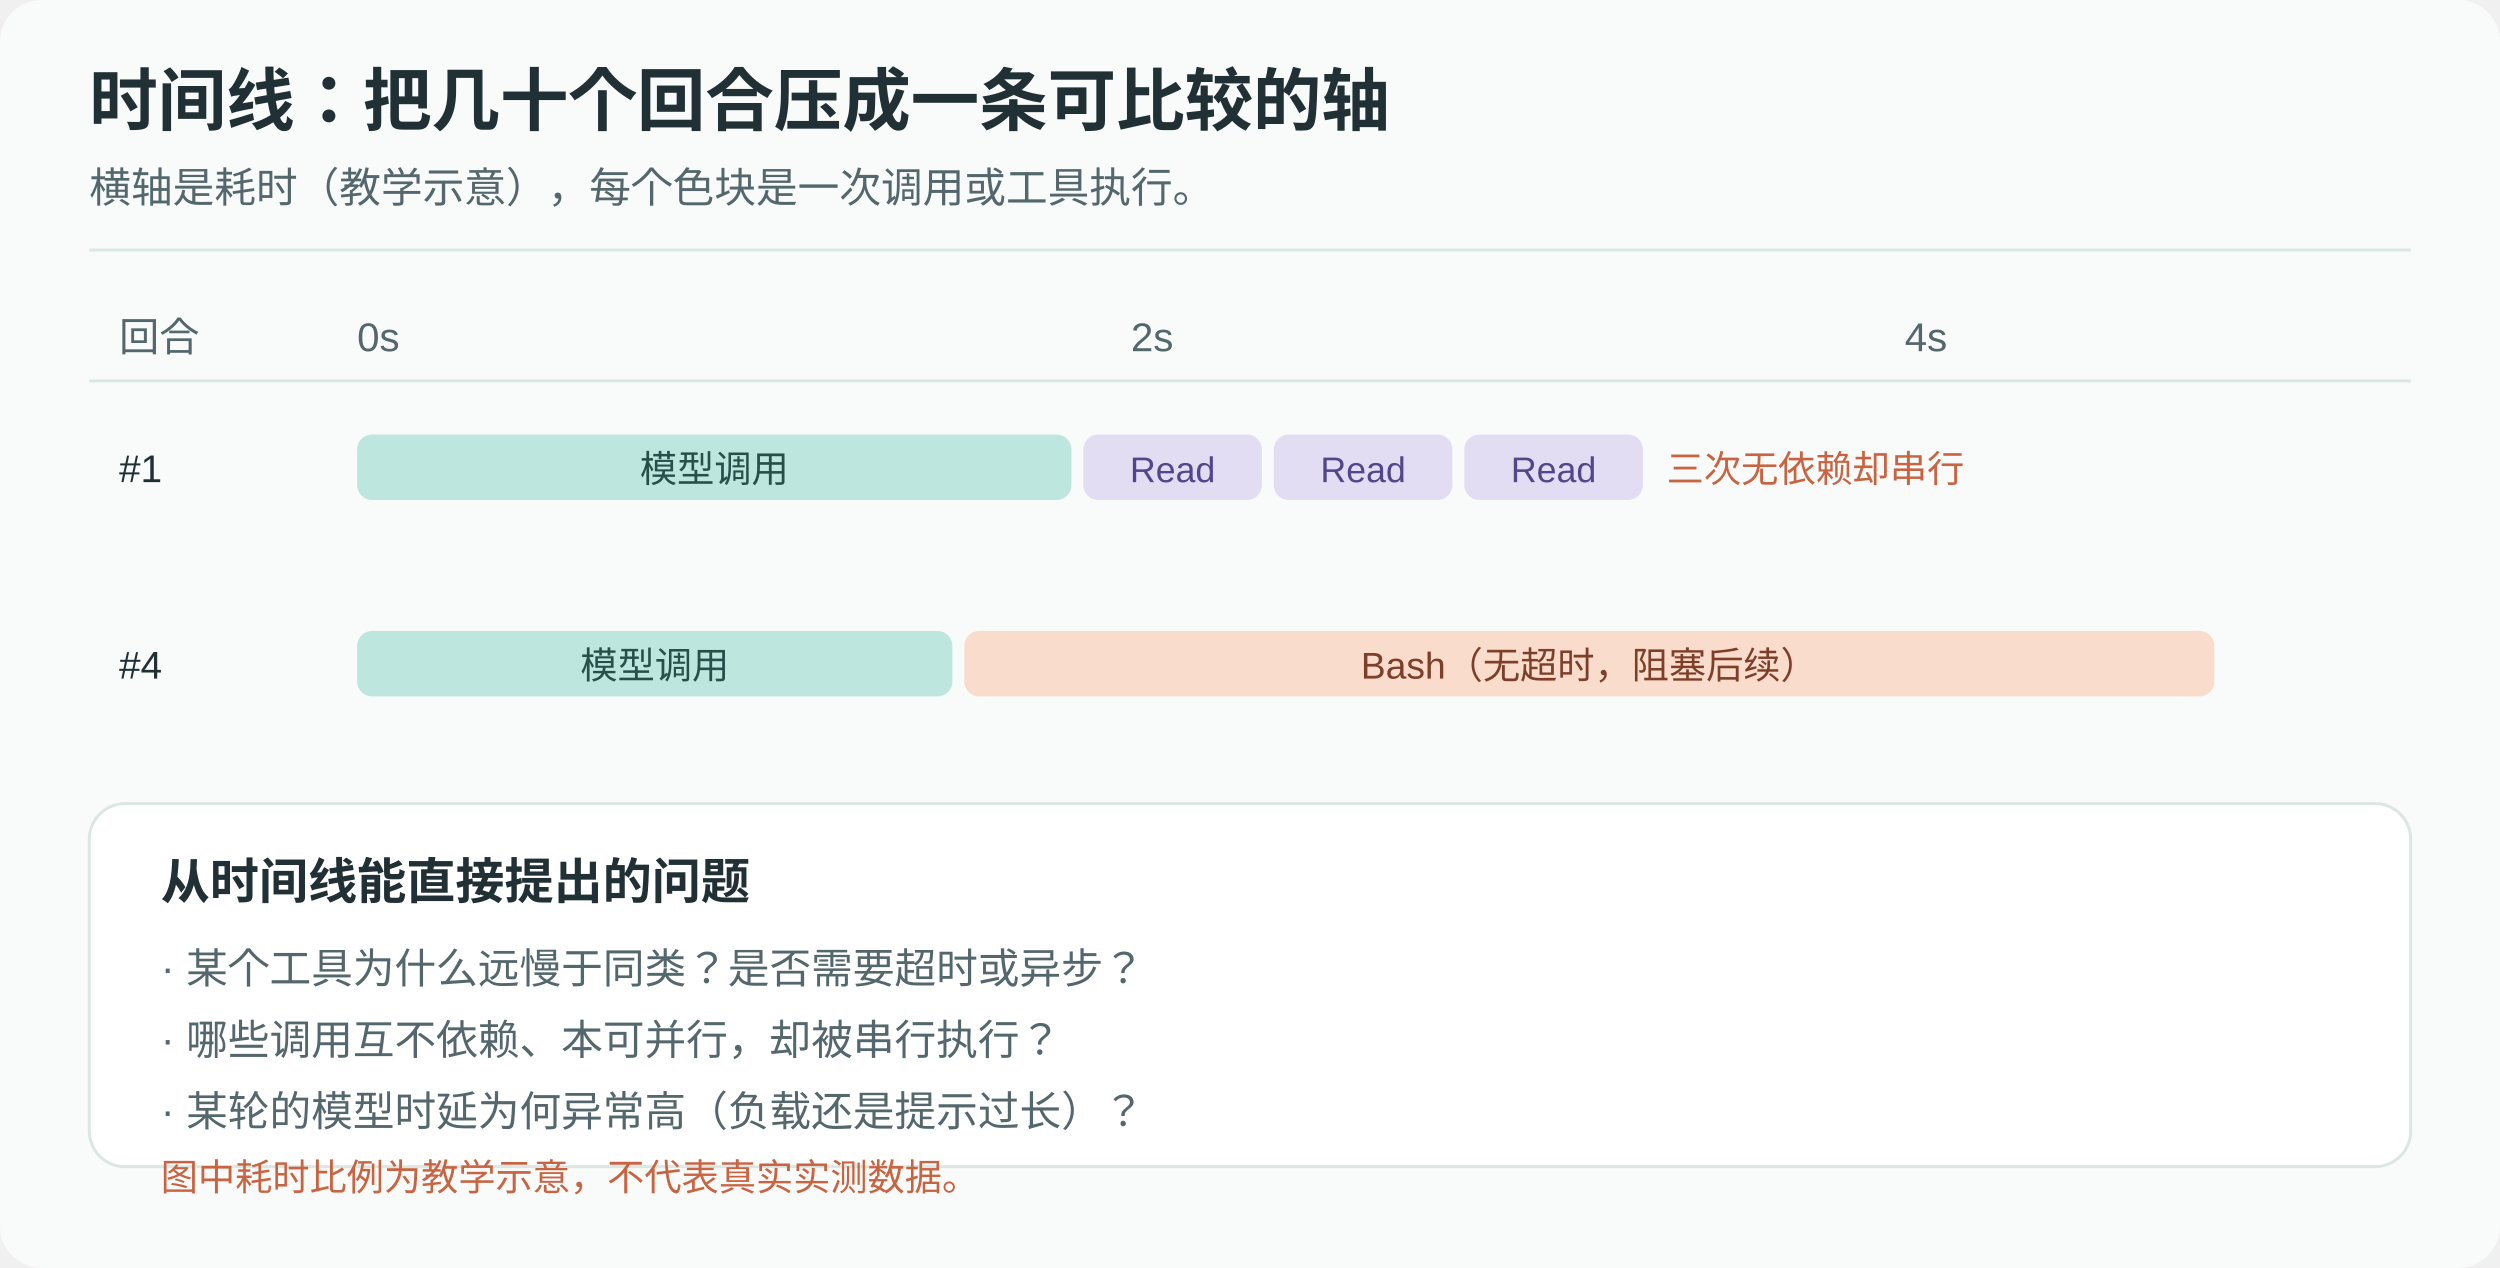
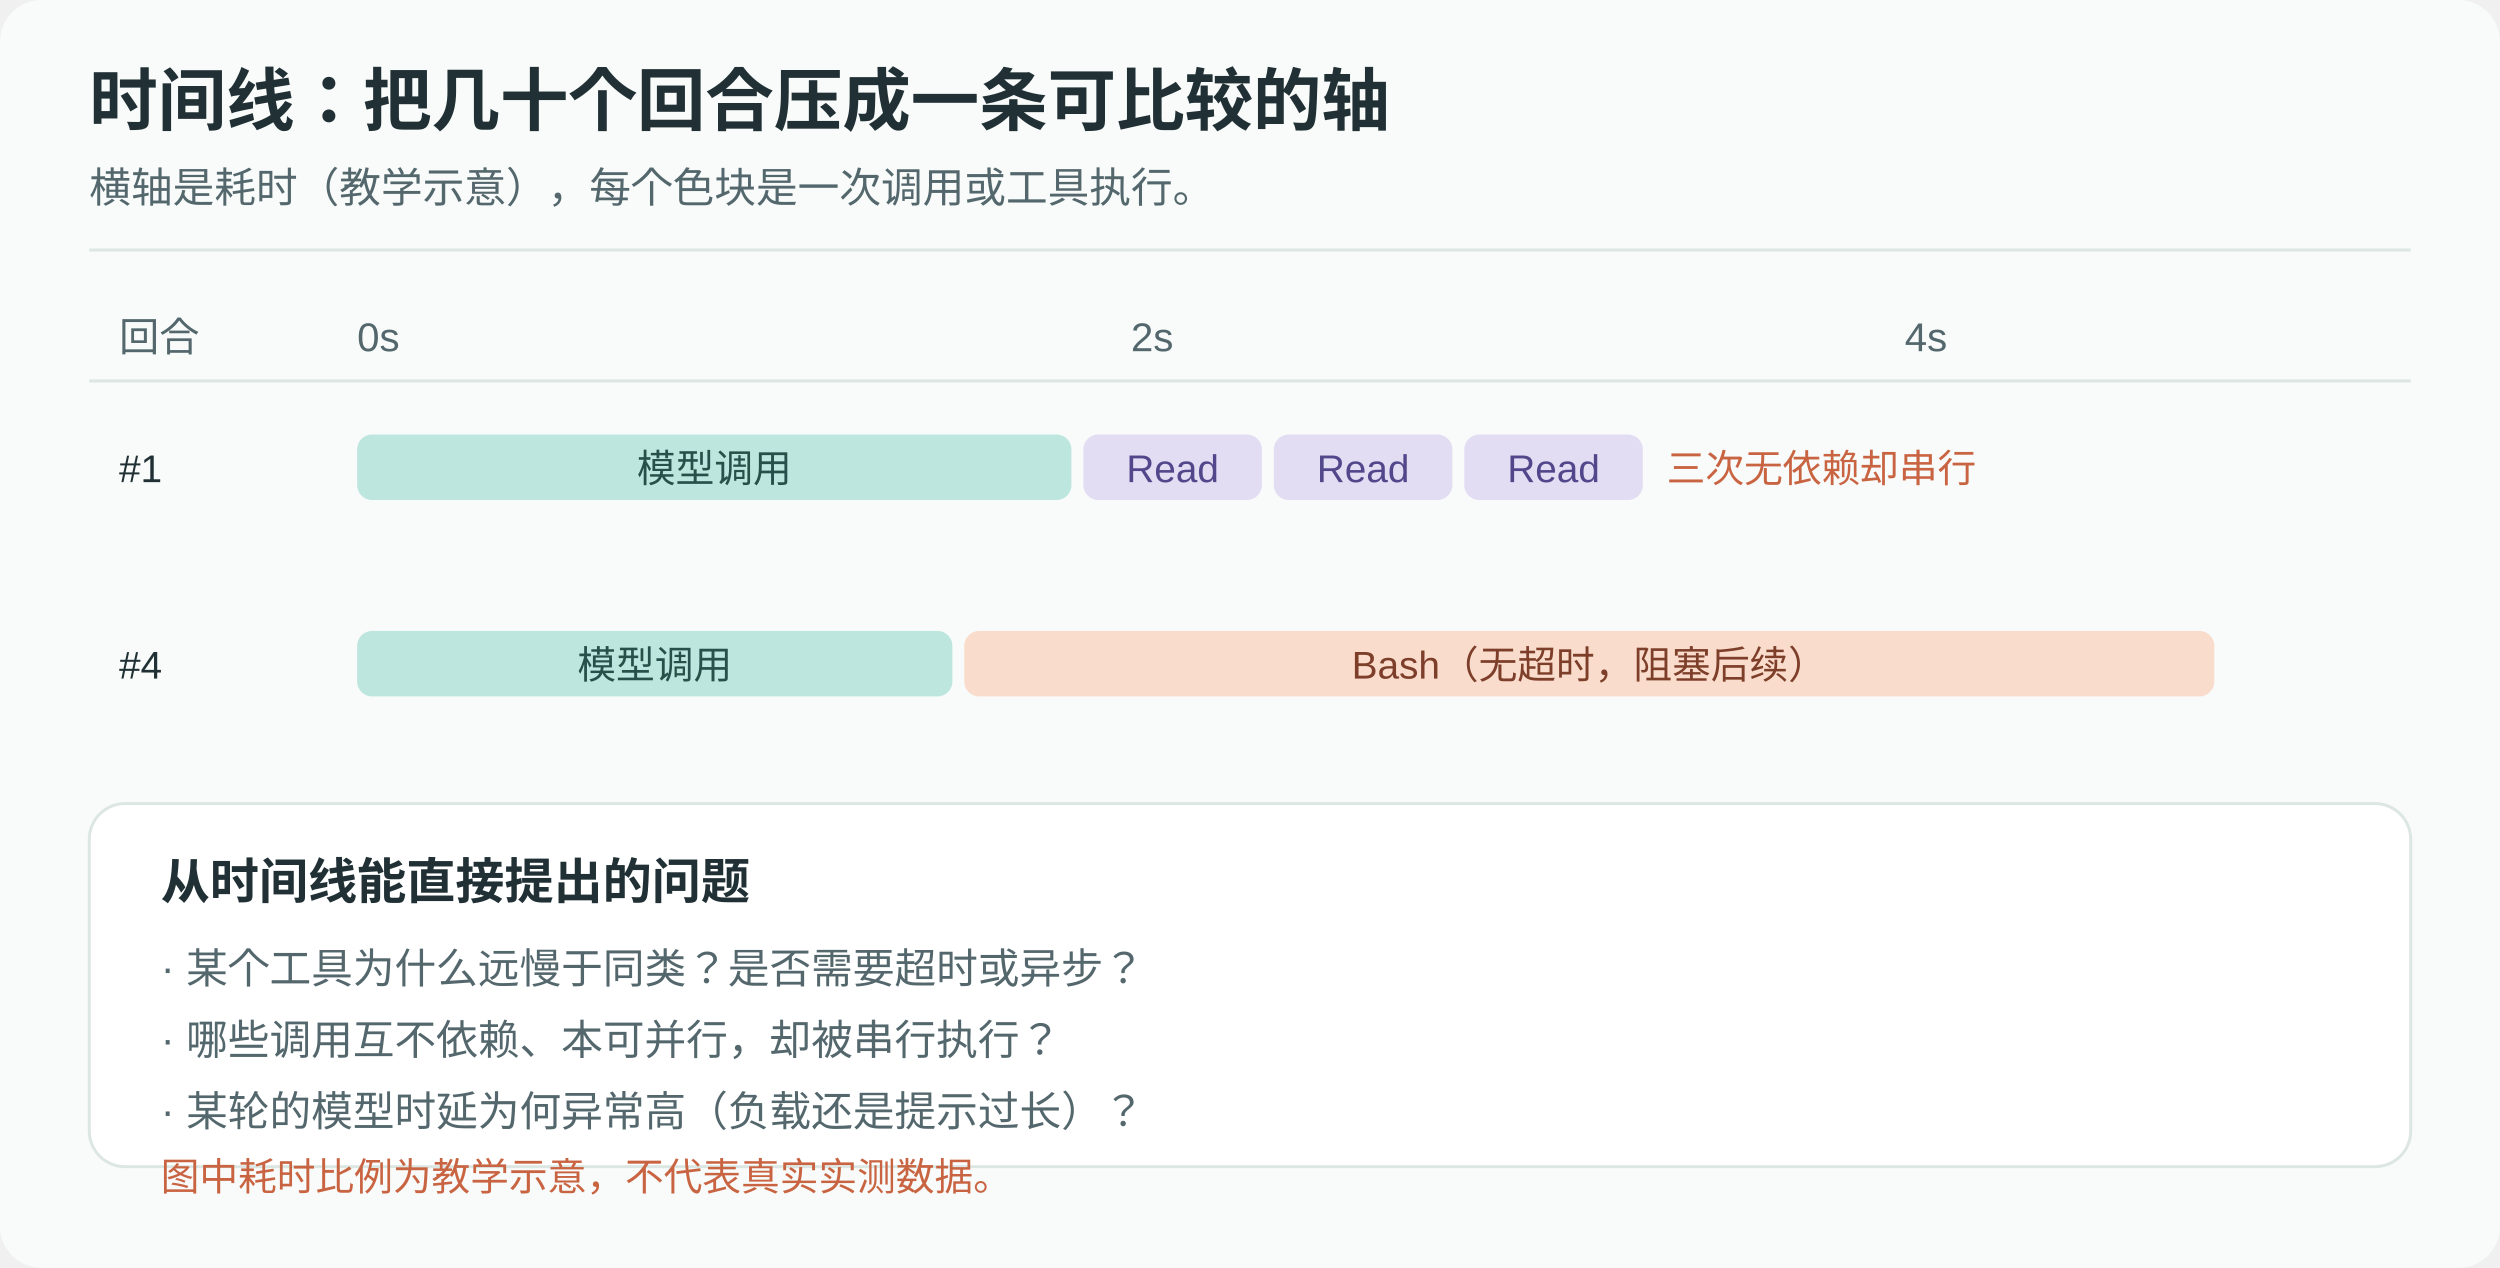
<svg xmlns="http://www.w3.org/2000/svg" viewBox="0 0 840 426">
  <rect width="840" height="426" rx="14" fill="#f8fbf9" />
  <g font-family="system-ui,PingFang SC,Arial,sans-serif">
    <text x="30" y="42" font-size="23" font-weight="740" fill="#203035">时间线：把几十个回合压成一条可比较的轴</text>
    <text x="30" y="68" font-size="14" fill="#53676d">横轴是耗时（教学示意），每个色块是一次调用或工具执行。</text>
    <path d="M30 84H810" stroke="#dce6e2" />
    <text x="40" y="118" font-size="13.5" fill="#53676d">回合</text>
    <text x="120" y="118" font-size="13.5" fill="#53676d">0s</text>
    <text x="380" y="118" font-size="13.5" fill="#53676d">2s</text>
    <text x="640" y="118" font-size="13.5" fill="#53676d">4s</text>
    <path d="M30 128H810" stroke="#dce6e2" />
    <text x="40" y="162" font-size="13" fill="#203035">#1</text>
    <rect x="120" y="146" width="240" height="22" rx="5" fill="#bde6df" />
-     <text x="240" y="162" font-size="12.5" fill="#265049" text-anchor="middle">模型调用</text>
+     <text x="240" y="162" font-size="13" fill="#265049" text-anchor="middle">模型调用</text>
    <rect x="364" y="146" width="60" height="22" rx="5" fill="#e3ddf4" />
-     <text x="394" y="162" font-size="12" fill="#51478a" text-anchor="middle">Read</text>
+     <text x="394" y="162" font-size="13" fill="#51478a" text-anchor="middle">Read</text>
    <rect x="428" y="146" width="60" height="22" rx="5" fill="#e3ddf4" />
-     <text x="458" y="162" font-size="12" fill="#51478a" text-anchor="middle">Read</text>
+     <text x="458" y="162" font-size="13" fill="#51478a" text-anchor="middle">Read</text>
    <rect x="492" y="146" width="60" height="22" rx="5" fill="#e3ddf4" />
-     <text x="522" y="162" font-size="12" fill="#51478a" text-anchor="middle">Read</text>
-     <text x="560" y="162" font-size="12.5" fill="#c96442">三次无依赖却串行</text>
+     <text x="522" y="162" font-size="13" fill="#51478a" text-anchor="middle">Read</text>
+     <text x="560" y="162" font-size="13" fill="#c96442">三次无依赖却串行</text>
    <text x="40" y="228" font-size="13" fill="#203035">#4</text>
    <rect x="120" y="212" width="200" height="22" rx="5" fill="#bde6df" />
-     <text x="220" y="228" font-size="12.5" fill="#265049" text-anchor="middle">模型调用</text>
+     <text x="220" y="228" font-size="13" fill="#265049" text-anchor="middle">模型调用</text>
    <rect x="324" y="212" width="420" height="22" rx="5" fill="#f9dccb" />
-     <text x="534" y="228" font-size="12.5" fill="#7d3e2a" text-anchor="middle">Bash（无超时，阻塞后续）</text>
+     <text x="534" y="228" font-size="13" fill="#7d3e2a" text-anchor="middle">Bash（无超时，阻塞后续）</text>
    <rect x="30" y="270" width="780" height="122" rx="12" fill="#fff" stroke="#dce6e2" />
    <text x="54" y="302" font-size="16.5" font-weight="740" fill="#203035">从时间线能直接提出的问题</text>
    <text x="54" y="330" font-size="14" fill="#53676d">· 某个工具为什么远慢于同类？是否需要超时或异步？</text>
    <text x="54" y="354" font-size="14" fill="#53676d">· 哪些调用互不依赖、本可并行，却被串行执行？</text>
    <text x="54" y="378" font-size="14" fill="#53676d">· 某轮的模型时延为何异常高（负载还是提示过长）？</text>
-     <text x="54" y="400" font-size="12.5" fill="#c96442">图中耗时比例为教学示意，不代表真实实测数据。</text>
+     <text x="54" y="400" font-size="13" fill="#c96442">图中耗时比例为教学示意，不代表真实实测数据。</text>
  </g>
</svg>
